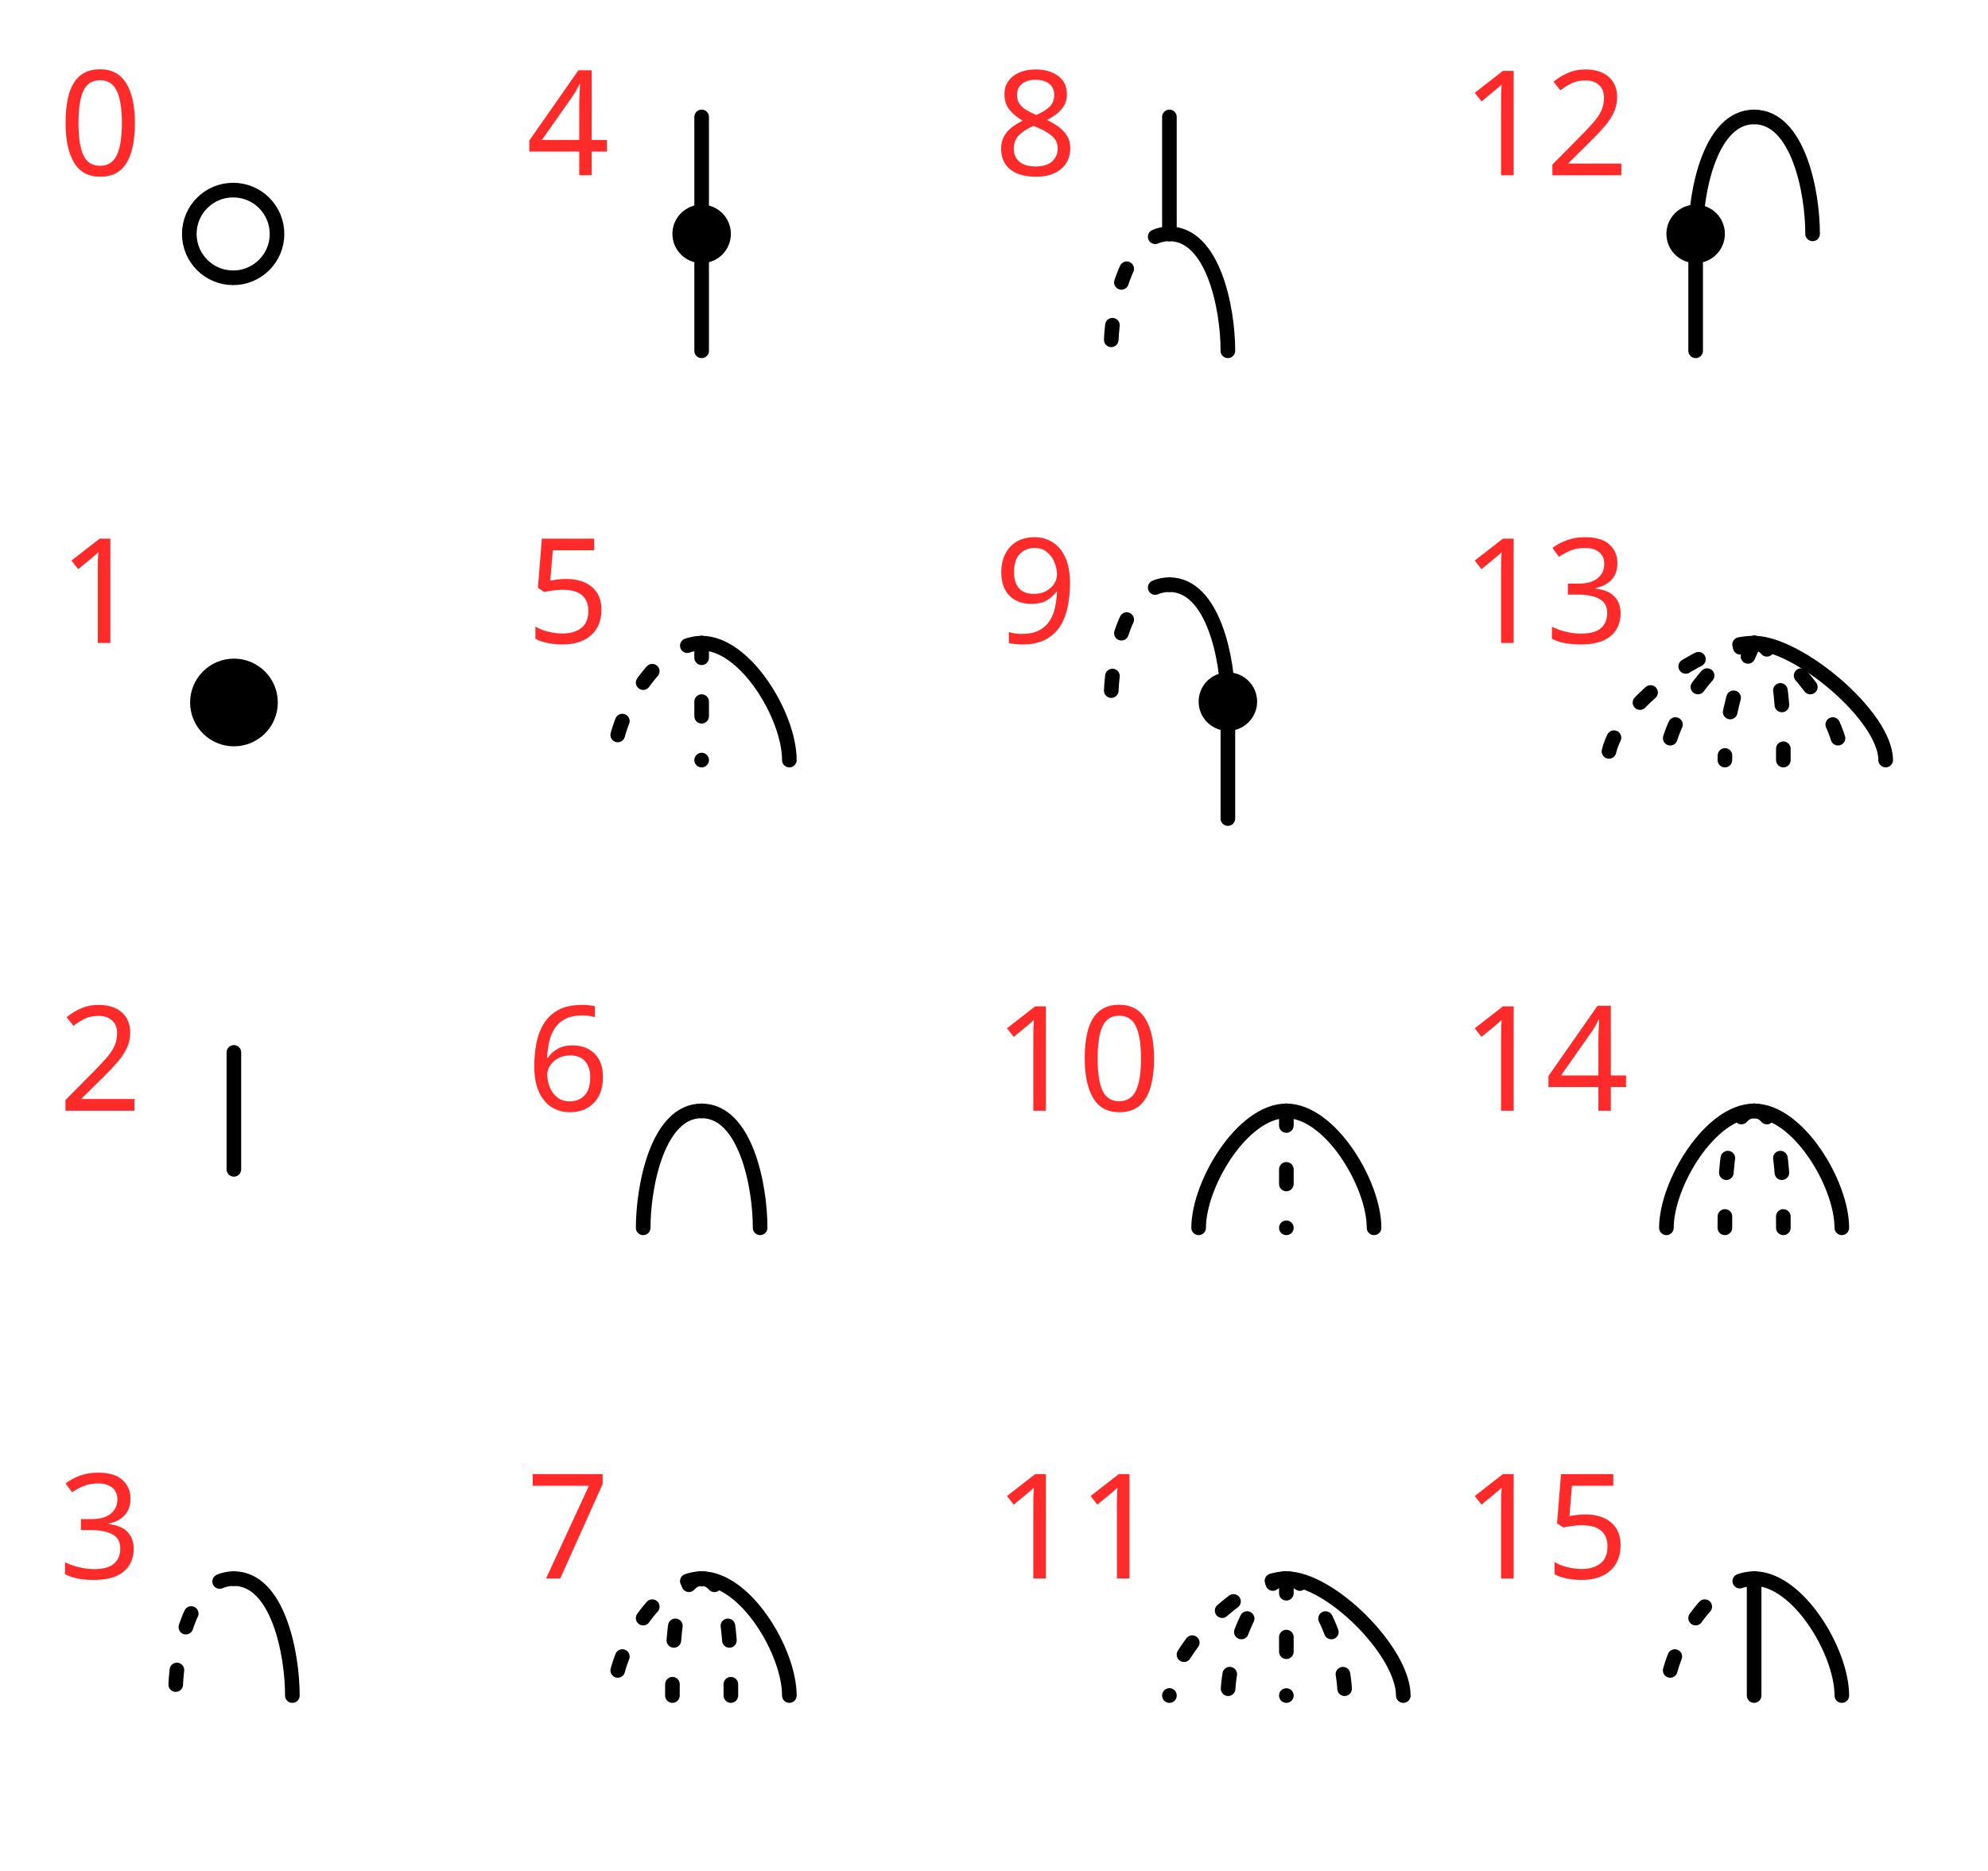
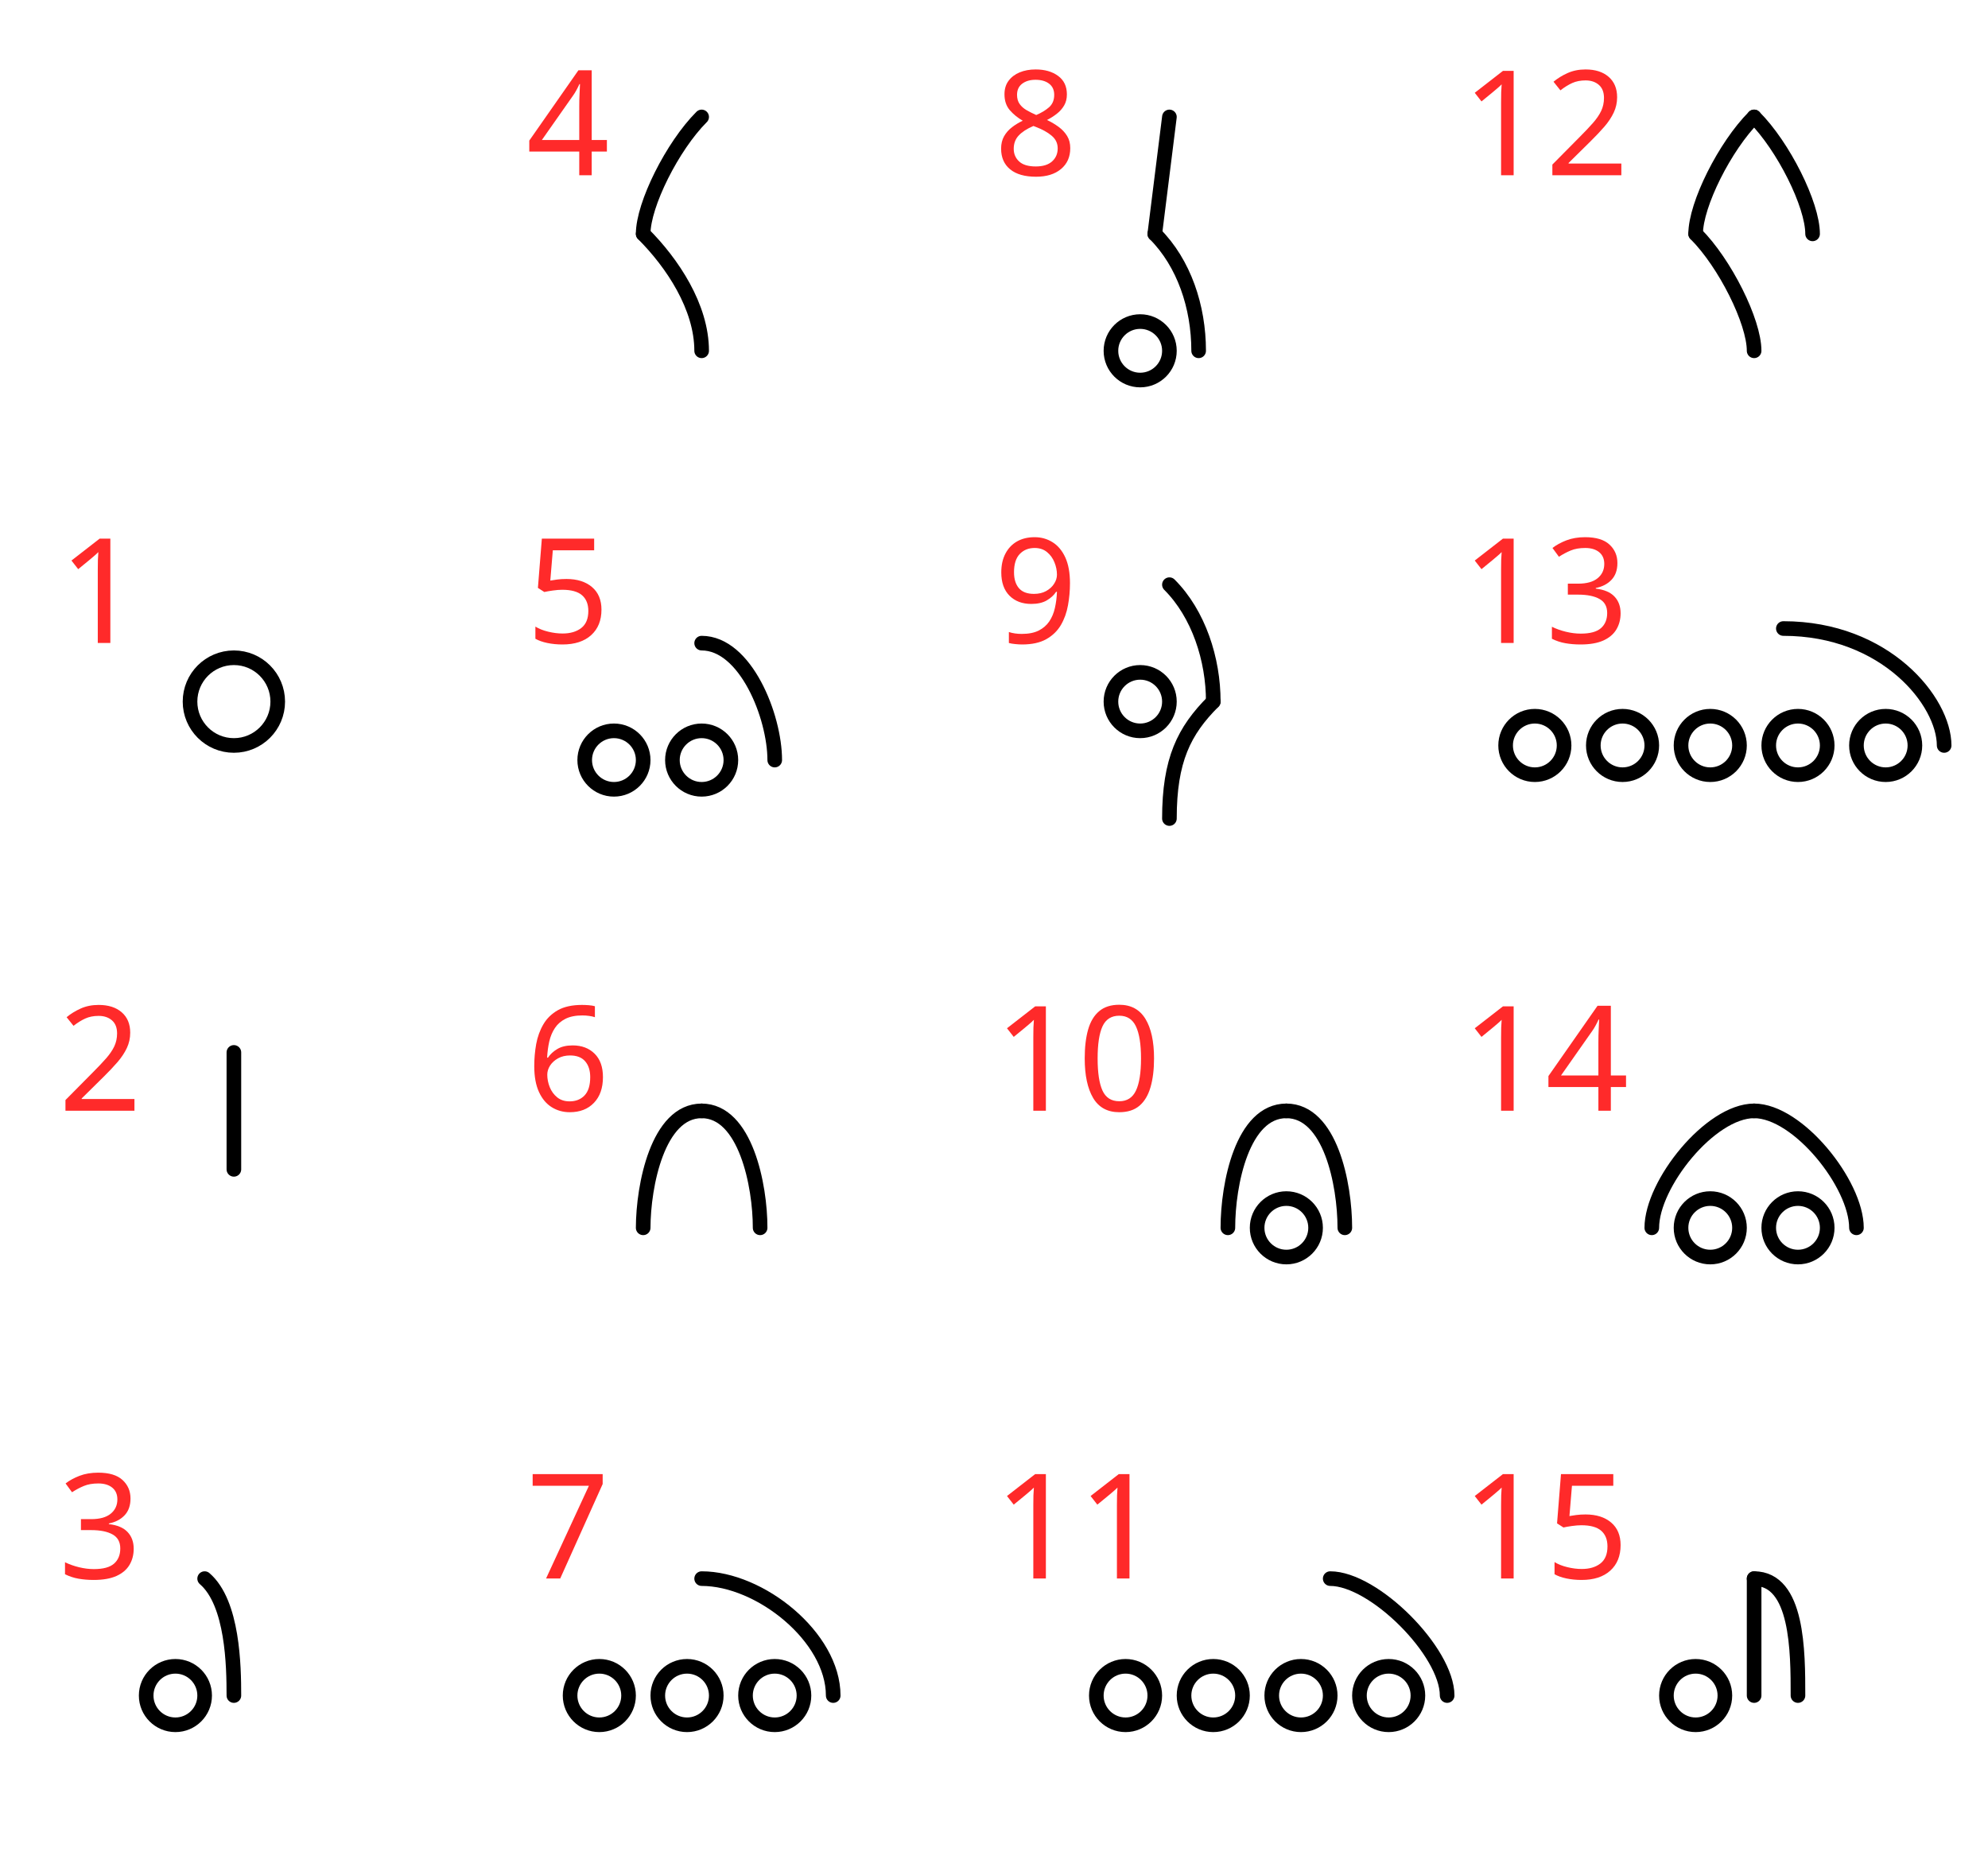
<svg xmlns="http://www.w3.org/2000/svg" width="544" height="512" viewBox="0 0 544 512" id="svg2" version="1.1">
  <defs id="defs4" />
  <g id="layer1" transform="translate(0,-540.3622)">
    <text xml:space="preserve" style="font-style:normal;font-weight:normal;font-size:40px;line-height:125%;font-family:sans-serif;letter-spacing:0px;word-spacing:0px;fill:#ff2a2a;fill-opacity:1;stroke:none;stroke-width:1px;stroke-linecap:butt;stroke-linejoin:miter;stroke-opacity:1" x="15.993" y="716.317" id="text4138-9">
      <tspan id="tspan4140-0" x="15.993" y="716.317">1</tspan>
    </text>
    <text xml:space="preserve" style="font-style:normal;font-weight:normal;font-size:40px;line-height:125%;font-family:sans-serif;letter-spacing:0px;word-spacing:0px;fill:#ff2a2a;fill-opacity:1;stroke:none;stroke-width:1px;stroke-linecap:butt;stroke-linejoin:miter;stroke-opacity:1" x="15.993" y="844.317" id="text4138-98">
      <tspan id="tspan4140-2" x="15.993" y="844.317">2</tspan>
    </text>
    <text xml:space="preserve" style="font-style:normal;font-weight:normal;font-size:40px;line-height:125%;font-family:sans-serif;letter-spacing:0px;word-spacing:0px;fill:#ff2a2a;fill-opacity:1;stroke:none;stroke-width:1px;stroke-linecap:butt;stroke-linejoin:miter;stroke-opacity:1" x="15.993" y="972.317" id="text4138-4">
      <tspan id="tspan4140-9" x="15.993" y="972.317">3</tspan>
-     </text>
-     <text xml:space="preserve" style="font-style:normal;font-weight:normal;font-size:40px;line-height:125%;font-family:sans-serif;letter-spacing:0px;word-spacing:0px;fill:#ff2a2a;fill-opacity:1;stroke:none;stroke-width:1px;stroke-linecap:butt;stroke-linejoin:miter;stroke-opacity:1" x="15.993" y="588.317" id="text4138-9-1">
-       <tspan id="tspan4140-0-4" x="15.993" y="588.317">0</tspan>
    </text>
    <text xml:space="preserve" style="font-style:normal;font-weight:normal;font-size:40px;line-height:125%;font-family:sans-serif;letter-spacing:0px;word-spacing:0px;fill:#ff2a2a;fill-opacity:1;stroke:none;stroke-width:1px;stroke-linecap:butt;stroke-linejoin:miter;stroke-opacity:1" x="143.993" y="716.317" id="text4138-9-9">
      <tspan id="tspan4140-0-9" x="143.993" y="716.317">5</tspan>
    </text>
    <text xml:space="preserve" style="font-style:normal;font-weight:normal;font-size:40px;line-height:125%;font-family:sans-serif;letter-spacing:0px;word-spacing:0px;fill:#ff2a2a;fill-opacity:1;stroke:none;stroke-width:1px;stroke-linecap:butt;stroke-linejoin:miter;stroke-opacity:1" x="143.993" y="844.317" id="text4138-98-5">
      <tspan id="tspan4140-2-5" x="143.993" y="844.317">6</tspan>
    </text>
    <text xml:space="preserve" style="font-style:normal;font-weight:normal;font-size:40px;line-height:125%;font-family:sans-serif;letter-spacing:0px;word-spacing:0px;fill:#ff2a2a;fill-opacity:1;stroke:none;stroke-width:1px;stroke-linecap:butt;stroke-linejoin:miter;stroke-opacity:1" x="143.993" y="972.317" id="text4138-4-0">
      <tspan id="tspan4140-9-0" x="143.993" y="972.317">7</tspan>
    </text>
    <text xml:space="preserve" style="font-style:normal;font-weight:normal;font-size:40px;line-height:125%;font-family:sans-serif;letter-spacing:0px;word-spacing:0px;fill:#ff2a2a;fill-opacity:1;stroke:none;stroke-width:1px;stroke-linecap:butt;stroke-linejoin:miter;stroke-opacity:1" x="143.993" y="588.317" id="text4138-9-1-0">
      <tspan id="tspan4140-0-4-8" x="143.993" y="588.317">4</tspan>
    </text>
    <text xml:space="preserve" style="font-style:normal;font-weight:normal;font-size:40px;line-height:125%;font-family:sans-serif;letter-spacing:0px;word-spacing:0px;fill:#ff2a2a;fill-opacity:1;stroke:none;stroke-width:1px;stroke-linecap:butt;stroke-linejoin:miter;stroke-opacity:1" x="271.993" y="716.317" id="text4138-9-5">
      <tspan id="tspan4140-0-96" x="271.993" y="716.317">9</tspan>
    </text>
    <text xml:space="preserve" style="font-style:normal;font-weight:normal;font-size:40px;line-height:125%;font-family:sans-serif;letter-spacing:0px;word-spacing:0px;fill:#ff2a2a;fill-opacity:1;stroke:none;stroke-width:1px;stroke-linecap:butt;stroke-linejoin:miter;stroke-opacity:1" x="271.993" y="844.317" id="text4138-98-1">
      <tspan id="tspan4140-2-53" x="271.993" y="844.317">10</tspan>
    </text>
    <text xml:space="preserve" style="font-style:normal;font-weight:normal;font-size:40px;line-height:125%;font-family:sans-serif;letter-spacing:0px;word-spacing:0px;fill:#ff2a2a;fill-opacity:1;stroke:none;stroke-width:1px;stroke-linecap:butt;stroke-linejoin:miter;stroke-opacity:1" x="271.993" y="972.317" id="text4138-4-7">
      <tspan id="tspan4140-9-9" x="271.993" y="972.317">11</tspan>
    </text>
    <text xml:space="preserve" style="font-style:normal;font-weight:normal;font-size:40px;line-height:125%;font-family:sans-serif;letter-spacing:0px;word-spacing:0px;fill:#ff2a2a;fill-opacity:1;stroke:none;stroke-width:1px;stroke-linecap:butt;stroke-linejoin:miter;stroke-opacity:1" x="271.993" y="588.317" id="text4138-9-1-1">
      <tspan id="tspan4140-0-4-9" x="271.993" y="588.317">8</tspan>
    </text>
    <text xml:space="preserve" style="font-style:normal;font-weight:normal;font-size:40px;line-height:125%;font-family:sans-serif;letter-spacing:0px;word-spacing:0px;fill:#ff2a2a;fill-opacity:1;stroke:none;stroke-width:1px;stroke-linecap:butt;stroke-linejoin:miter;stroke-opacity:1" x="399.993" y="716.317" id="text4138-9-14">
      <tspan id="tspan4140-0-1" x="399.993" y="716.317">13</tspan>
    </text>
    <text xml:space="preserve" style="font-style:normal;font-weight:normal;font-size:40px;line-height:125%;font-family:sans-serif;letter-spacing:0px;word-spacing:0px;fill:#ff2a2a;fill-opacity:1;stroke:none;stroke-width:1px;stroke-linecap:butt;stroke-linejoin:miter;stroke-opacity:1" x="399.993" y="844.317" id="text4138-98-9">
      <tspan id="tspan4140-2-6" x="399.993" y="844.317">14</tspan>
    </text>
    <text xml:space="preserve" style="font-style:normal;font-weight:normal;font-size:40px;line-height:125%;font-family:sans-serif;letter-spacing:0px;word-spacing:0px;fill:#ff2a2a;fill-opacity:1;stroke:none;stroke-width:1px;stroke-linecap:butt;stroke-linejoin:miter;stroke-opacity:1" x="399.993" y="972.317" id="text4138-4-5">
      <tspan id="tspan4140-9-07" x="399.993" y="972.317">15</tspan>
    </text>
    <text xml:space="preserve" style="font-style:normal;font-weight:normal;font-size:40px;line-height:125%;font-family:sans-serif;letter-spacing:0px;word-spacing:0px;fill:#ff2a2a;fill-opacity:1;stroke:none;stroke-width:1px;stroke-linecap:butt;stroke-linejoin:miter;stroke-opacity:1" x="399.993" y="588.317" id="text4138-9-1-6">
      <tspan id="tspan4140-0-4-2" x="399.993" y="588.317">12</tspan>
    </text>
-     <circle style="fill:none;fill-opacity:1;stroke:#000000;stroke-width:4;stroke-linejoin:miter;stroke-miterlimit:4;stroke-dasharray:none;stroke-dashoffset:0;stroke-opacity:1" id="path4286" cx="63.802" cy="604.383" r="12" />
+     <circle style="fill:none;fill-opacity:1;stroke:#000000;stroke-width:4;stroke-linejoin:miter;stroke-miterlimit:4;stroke-dasharray:none;stroke-dashoffset:0;stroke-opacity:1" id="path4286" cx="64" cy="732.362" r="12" />
    <path style="fill:none;fill-rule:evenodd;stroke:#000000;stroke-width:4;stroke-linecap:round;stroke-linejoin:miter;stroke-miterlimit:4;stroke-dasharray:none;stroke-opacity:1" d="m 64,828.362 0,32" id="path4290" />
-     <path style="fill:none;fill-rule:evenodd;stroke:#000000;stroke-width:4;stroke-linecap:round;stroke-linejoin:bevel;stroke-miterlimit:4;stroke-dasharray:none;stroke-opacity:1" d="M 80,1004.362 C 80.024,992.833 76,972.362 64,972.362" id="path4305" />
-     <path style="fill:none;fill-rule:evenodd;stroke:#000000;stroke-width:4;stroke-linecap:round;stroke-linejoin:bevel;stroke-miterlimit:4;stroke-dasharray:4, 12;stroke-dashoffset:0;stroke-opacity:1" d="m 64,972.362 c -12,0 -16,20 -16,32" id="path4301" />
-     <path style="fill:none;fill-rule:evenodd;stroke:#000000;stroke-width:4;stroke-linecap:round;stroke-linejoin:bevel;stroke-miterlimit:4;stroke-dasharray:none;stroke-opacity:1" d="m 216,748.362 c 0,-12 -12,-32 -24,-32" id="path4305-7" />
-     <path style="fill:none;fill-rule:evenodd;stroke:#000000;stroke-width:4;stroke-linecap:round;stroke-linejoin:bevel;stroke-miterlimit:4;stroke-dasharray:4, 12;stroke-dashoffset:0;stroke-opacity:1" d="m 192,716.362 c -12,0 -24,20 -24,32" id="path4301-7" />
-     <path style="fill:none;fill-rule:evenodd;stroke:#000000;stroke-width:4;stroke-linecap:round;stroke-linejoin:bevel;stroke-miterlimit:4;stroke-dasharray:4, 12;stroke-dashoffset:0;stroke-opacity:1" d="m 192,716.362 0,32" id="path4301-7-6" />
+     <path style="fill:none;fill-rule:evenodd;stroke:#000000;stroke-width:4;stroke-linecap:round;stroke-linejoin:bevel;stroke-miterlimit:4;stroke-dasharray:none;stroke-opacity:1" d="M 64,1004.362 C 64,996.362 63.74,979.018 56,972.362" id="path4305" />
+     <path style="fill:none;fill-rule:evenodd;stroke:#000000;stroke-width:4;stroke-linecap:round;stroke-linejoin:bevel;stroke-miterlimit:4;stroke-dasharray:none;stroke-opacity:1" d="m 212,748.362 c 0,-12 -8,-32 -20,-32" id="path4305-7" />
    <path style="fill:none;fill-rule:evenodd;stroke:#000000;stroke-width:4;stroke-linecap:round;stroke-linejoin:bevel;stroke-miterlimit:4;stroke-dasharray:none;stroke-opacity:1" d="m 208,876.362 c 0.024,-11.529 -4,-32 -16,-32" id="path4305-78" />
    <path style="fill:none;fill-rule:evenodd;stroke:#000000;stroke-width:4;stroke-linecap:round;stroke-linejoin:bevel;stroke-miterlimit:4;stroke-dasharray:none;stroke-opacity:1" d="m 176,876.362 c 0.024,-11.529 4,-32 16,-32" id="path4305-78-3" />
-     <path style="fill:none;fill-rule:evenodd;stroke:#000000;stroke-width:4;stroke-linecap:round;stroke-linejoin:bevel;stroke-miterlimit:4;stroke-dasharray:none;stroke-opacity:1" d="m 216,1004.362 c 0,-12 -12,-32 -24,-32" id="path4305-7-4" />
-     <path style="fill:none;fill-rule:evenodd;stroke:#000000;stroke-width:4;stroke-linecap:round;stroke-linejoin:bevel;stroke-miterlimit:4;stroke-dasharray:4, 12;stroke-dashoffset:0;stroke-opacity:1" d="m 192,972.362 c -12,0 -24,20 -24,32" id="path4301-7-8" />
-     <path style="fill:none;fill-rule:evenodd;stroke:#000000;stroke-width:4;stroke-linecap:round;stroke-linejoin:bevel;stroke-miterlimit:4;stroke-dasharray:4, 12;stroke-dashoffset:0;stroke-opacity:1" d="m 192,972.362 c -8,0 -8,20 -8,32" id="path4301-7-6-3" />
-     <path style="fill:none;fill-rule:evenodd;stroke:#000000;stroke-width:4;stroke-linecap:round;stroke-linejoin:bevel;stroke-miterlimit:4;stroke-dasharray:4, 12;stroke-dashoffset:0;stroke-opacity:1" d="m 192,972.362 c 8,0 8,20 8,32" id="path4301-7-6-3-5" />
-     <circle style="fill:#000000;fill-opacity:1;stroke:none;stroke-width:4;stroke-linejoin:miter;stroke-miterlimit:4;stroke-dasharray:none;stroke-dashoffset:0;stroke-opacity:1" id="path4286-8" cx="64.021" cy="732.602" r="12" />
-     <path style="fill:none;fill-rule:evenodd;stroke:#000000;stroke-width:4;stroke-linecap:round;stroke-linejoin:miter;stroke-miterlimit:4;stroke-dasharray:none;stroke-opacity:1" d="m 192,572.362 0,32" id="path4290-8" />
-     <path style="fill:none;fill-rule:evenodd;stroke:#000000;stroke-width:4;stroke-linecap:round;stroke-linejoin:miter;stroke-miterlimit:4;stroke-dasharray:none;stroke-opacity:1" d="m 192,604.362 0,32" id="path4290-8-4" />
-     <circle style="fill:#000000;fill-opacity:1;stroke:none;stroke-width:4;stroke-linecap:round;stroke-linejoin:bevel;stroke-miterlimit:4;stroke-dasharray:4, 12;stroke-dashoffset:0;stroke-opacity:1" id="path4466" cx="192" cy="604.362" r="8" />
-     <path style="fill:none;fill-rule:evenodd;stroke:#000000;stroke-width:4;stroke-linecap:round;stroke-linejoin:miter;stroke-miterlimit:4;stroke-dasharray:none;stroke-opacity:1" d="m 320,572.362 0,32" id="path4290-8-9" />
-     <path style="fill:none;fill-rule:evenodd;stroke:#000000;stroke-width:4;stroke-linecap:round;stroke-linejoin:bevel;stroke-miterlimit:4;stroke-dasharray:none;stroke-opacity:1" d="m 336,636.362 c 0.024,-11.529 -4,-32 -16,-32" id="path4305-9" />
-     <path style="fill:none;fill-rule:evenodd;stroke:#000000;stroke-width:4;stroke-linecap:round;stroke-linejoin:bevel;stroke-miterlimit:4;stroke-dasharray:4, 12;stroke-dashoffset:0;stroke-opacity:1" d="m 320,604.362 c -12,0 -16,20 -16,32" id="path4301-1" />
-     <path style="fill:none;fill-rule:evenodd;stroke:#000000;stroke-width:4;stroke-linecap:round;stroke-linejoin:bevel;stroke-miterlimit:4;stroke-dasharray:none;stroke-opacity:1" d="m 336,732.362 c 0.024,-11.529 -4,-32 -16,-32" id="path4305-2" />
-     <path style="fill:none;fill-rule:evenodd;stroke:#000000;stroke-width:4;stroke-linecap:round;stroke-linejoin:bevel;stroke-miterlimit:4;stroke-dasharray:4, 12;stroke-dashoffset:0;stroke-opacity:1" d="m 320,700.362 c -12,0 -16,20 -16,32" id="path4301-8" />
-     <path style="fill:none;fill-rule:evenodd;stroke:#000000;stroke-width:4;stroke-linecap:round;stroke-linejoin:bevel;stroke-miterlimit:4;stroke-dasharray:none;stroke-opacity:1" d="m 376,876.362 c 0,-12 -12,-32 -24,-32" id="path4305-7-9" />
-     <path style="fill:none;fill-rule:evenodd;stroke:#000000;stroke-width:4;stroke-linecap:round;stroke-linejoin:bevel;stroke-miterlimit:4;stroke-dasharray:none;stroke-dashoffset:0;stroke-opacity:1" d="m 352,844.362 c -12,0 -24,20 -24,32" id="path4301-7-3" />
-     <path style="fill:none;fill-rule:evenodd;stroke:#000000;stroke-width:4;stroke-linecap:round;stroke-linejoin:bevel;stroke-miterlimit:4;stroke-dasharray:4, 12;stroke-dashoffset:0;stroke-opacity:1" d="m 352,844.362 0,32" id="path4301-7-6-2" />
-     <path style="fill:none;fill-rule:evenodd;stroke:#000000;stroke-width:4;stroke-linecap:round;stroke-linejoin:bevel;stroke-miterlimit:4;stroke-dasharray:none;stroke-opacity:1" d="m 384,1004.362 c 0,-12 -20,-32 -32,-32" id="path4305-7-4-6" />
-     <path style="fill:none;fill-rule:evenodd;stroke:#000000;stroke-width:4;stroke-linecap:round;stroke-linejoin:bevel;stroke-miterlimit:4;stroke-dasharray:4, 12;stroke-dashoffset:0;stroke-opacity:1" d="m 352,972.362 c -12,0 -32,20 -32,32" id="path4301-7-8-3" />
-     <path style="fill:none;fill-rule:evenodd;stroke:#000000;stroke-width:4;stroke-linecap:round;stroke-linejoin:bevel;stroke-miterlimit:4;stroke-dasharray:4, 12;stroke-dashoffset:0;stroke-opacity:1" d="m 352,972.362 c -8,0 -16,20 -16,32" id="path4301-7-6-3-1" />
-     <path style="fill:none;fill-rule:evenodd;stroke:#000000;stroke-width:4;stroke-linecap:round;stroke-linejoin:bevel;stroke-miterlimit:4;stroke-dasharray:4, 12;stroke-dashoffset:0;stroke-opacity:1" d="m 352,972.362 c 8,0 16,20 16,32" id="path4301-7-6-3-5-2" />
-     <path style="fill:none;fill-rule:evenodd;stroke:#000000;stroke-width:4;stroke-linecap:round;stroke-linejoin:bevel;stroke-miterlimit:4;stroke-dasharray:4, 12;stroke-dashoffset:0;stroke-opacity:1" d="m 352,972.362 0,32" id="path4301-7-6-3-1-5" />
-     <path style="fill:none;fill-rule:evenodd;stroke:#000000;stroke-width:4;stroke-linecap:round;stroke-linejoin:bevel;stroke-miterlimit:4;stroke-dasharray:none;stroke-opacity:1" d="m 496,604.362 c 0.024,-11.529 -4,-32 -16,-32" id="path4305-78-4" />
-     <path style="fill:none;fill-rule:evenodd;stroke:#000000;stroke-width:4;stroke-linecap:round;stroke-linejoin:bevel;stroke-miterlimit:4;stroke-dasharray:none;stroke-opacity:1" d="m 464,604.362 c 0.024,-11.529 4,-32 16,-32" id="path4305-78-3-5" />
-     <path style="fill:none;fill-rule:evenodd;stroke:#000000;stroke-width:4;stroke-linecap:round;stroke-linejoin:miter;stroke-miterlimit:4;stroke-dasharray:none;stroke-opacity:1" d="m 464,604.362 0,32" id="path4290-8-4-1" />
-     <circle style="fill:#000000;fill-opacity:1;stroke:none;stroke-width:4;stroke-linecap:round;stroke-linejoin:bevel;stroke-miterlimit:4;stroke-dasharray:4, 12;stroke-dashoffset:0;stroke-opacity:1" id="path4466-7" cx="464" cy="604.362" r="8" />
-     <path style="fill:none;fill-rule:evenodd;stroke:#000000;stroke-width:4;stroke-linecap:round;stroke-linejoin:bevel;stroke-miterlimit:4;stroke-dasharray:none;stroke-opacity:1" d="m 516,748.362 c 0,-12 -24,-32 -36,-32" id="path4305-7-4-6-2" />
-     <path style="fill:none;fill-rule:evenodd;stroke:#000000;stroke-width:4;stroke-linecap:round;stroke-linejoin:bevel;stroke-miterlimit:4;stroke-dasharray:4, 12;stroke-dashoffset:0;stroke-opacity:1" d="m 480,716.362 c -16,0 -40,20 -40,32" id="path4301-7-8-3-9" />
-     <path style="fill:none;fill-rule:evenodd;stroke:#000000;stroke-width:4;stroke-linecap:round;stroke-linejoin:bevel;stroke-miterlimit:4;stroke-dasharray:4, 12;stroke-dashoffset:0;stroke-opacity:1" d="m 480,716.362 c -8,0 -24,20 -24,32" id="path4301-7-6-3-1-3" />
-     <path style="fill:none;fill-rule:evenodd;stroke:#000000;stroke-width:4;stroke-linecap:round;stroke-linejoin:bevel;stroke-miterlimit:4;stroke-dasharray:4, 12;stroke-dashoffset:0;stroke-opacity:1" d="m 480,716.362 c 8,0 24,20 24,32" id="path4301-7-6-3-5-2-7" />
-     <path style="fill:none;fill-rule:evenodd;stroke:#000000;stroke-width:4;stroke-linecap:round;stroke-linejoin:bevel;stroke-miterlimit:4;stroke-dasharray:4, 12;stroke-dashoffset:0;stroke-opacity:1" d="m 480,716.362 c -3.986,8.029 -8,20 -8,32" id="path4301-7-6-3-1-5-8" />
-     <path style="fill:none;fill-rule:evenodd;stroke:#000000;stroke-width:4;stroke-linecap:round;stroke-linejoin:bevel;stroke-miterlimit:4;stroke-dasharray:4, 12;stroke-dashoffset:0;stroke-opacity:1" d="m 480,716.362 c 8,0 8,20 8,32" id="path4301-7-6-3-1-5-8-1" />
-     <path style="fill:none;fill-rule:evenodd;stroke:#000000;stroke-width:4;stroke-linecap:round;stroke-linejoin:bevel;stroke-miterlimit:4;stroke-dasharray:none;stroke-opacity:1" d="m 504,876.362 c 0,-12 -12,-32 -24,-32" id="path4305-7-4-3" />
-     <path style="fill:none;fill-rule:evenodd;stroke:#000000;stroke-width:4;stroke-linecap:round;stroke-linejoin:bevel;stroke-miterlimit:4;stroke-dasharray:none;stroke-dashoffset:0;stroke-opacity:1" d="m 480,844.362 c -12,0 -24,20 -24,32" id="path4301-7-8-5" />
-     <path style="fill:none;fill-rule:evenodd;stroke:#000000;stroke-width:4;stroke-linecap:round;stroke-linejoin:bevel;stroke-miterlimit:4;stroke-dasharray:4, 12;stroke-dashoffset:0;stroke-opacity:1" d="m 480,844.362 c -8,0 -8,20 -8,32" id="path4301-7-6-3-3" />
-     <path style="fill:none;fill-rule:evenodd;stroke:#000000;stroke-width:4;stroke-linecap:round;stroke-linejoin:bevel;stroke-miterlimit:4;stroke-dasharray:4, 12;stroke-dashoffset:0;stroke-opacity:1" d="m 480,844.362 c 8,0 8,20 8,32" id="path4301-7-6-3-5-4" />
-     <path style="fill:none;fill-rule:evenodd;stroke:#000000;stroke-width:4;stroke-linecap:round;stroke-linejoin:bevel;stroke-miterlimit:4;stroke-dasharray:none;stroke-opacity:1" d="m 504,1004.362 c 0,-12 -12,-32 -24,-32" id="path4305-7-5" />
-     <path style="fill:none;fill-rule:evenodd;stroke:#000000;stroke-width:4;stroke-linecap:round;stroke-linejoin:bevel;stroke-miterlimit:4;stroke-dasharray:4, 12;stroke-dashoffset:0;stroke-opacity:1" d="m 480,972.362 c -12,0 -24,20 -24,32" id="path4301-7-2" />
+     <path style="fill:none;fill-rule:evenodd;stroke:#000000;stroke-width:4;stroke-linecap:round;stroke-linejoin:bevel;stroke-miterlimit:4;stroke-dasharray:none;stroke-opacity:1" d="m 228,1004.362 c 0,-16 -20,-32 -36,-32" id="path4305-7-4" />
+     <path style="fill:none;fill-rule:evenodd;stroke:#000000;stroke-width:4;stroke-linecap:round;stroke-linejoin:miter;stroke-miterlimit:4;stroke-dasharray:none;stroke-opacity:1" d="m 192,572.362 c -8,8 -16,24 -16,32" id="path4290-8" />
+     <path style="fill:none;fill-rule:evenodd;stroke:#000000;stroke-width:4;stroke-linecap:round;stroke-linejoin:miter;stroke-miterlimit:4;stroke-dasharray:none;stroke-opacity:1" d="m 176,604.362 c 8,8 16,20 16,32" id="path4290-8-4" />
+     <path style="fill:none;fill-rule:evenodd;stroke:#000000;stroke-width:4;stroke-linecap:round;stroke-linejoin:miter;stroke-miterlimit:4;stroke-dasharray:none;stroke-opacity:1" d="m 320,572.362 -4,32" id="path4290-8-9" />
+     <path style="fill:none;fill-rule:evenodd;stroke:#000000;stroke-width:4;stroke-linecap:round;stroke-linejoin:bevel;stroke-miterlimit:4;stroke-dasharray:none;stroke-opacity:1" d="m 328,636.362 c 0,-12 -4,-24 -12,-32" id="path4305-9" />
+     <path style="fill:none;fill-rule:evenodd;stroke:#000000;stroke-width:4;stroke-linecap:round;stroke-linejoin:bevel;stroke-miterlimit:4;stroke-dasharray:none;stroke-opacity:1" d="m 332,732.362 c 0.024,-11.529 -4,-24 -12,-32" id="path4305-2" />
+     <path style="fill:none;fill-rule:evenodd;stroke:#000000;stroke-width:4;stroke-linecap:round;stroke-linejoin:bevel;stroke-miterlimit:4;stroke-dasharray:none;stroke-opacity:1" d="m 368,876.362 c 0,-12 -4,-32 -16,-32" id="path4305-7-9" />
+     <path style="fill:none;fill-rule:evenodd;stroke:#000000;stroke-width:4;stroke-linecap:round;stroke-linejoin:bevel;stroke-miterlimit:4;stroke-dasharray:none;stroke-dashoffset:0;stroke-opacity:1" d="m 352,844.362 c -12,0 -16,20 -16,32" id="path4301-7-3" />
+     <path style="fill:none;fill-rule:evenodd;stroke:#000000;stroke-width:4;stroke-linecap:round;stroke-linejoin:bevel;stroke-miterlimit:4;stroke-dasharray:none;stroke-opacity:1" d="m 396,1004.362 c 0,-12 -20,-32 -32,-32" id="path4305-7-4-6" />
+     <path style="fill:none;fill-rule:evenodd;stroke:#000000;stroke-width:4;stroke-linecap:round;stroke-linejoin:miter;stroke-miterlimit:4;stroke-dasharray:none;stroke-opacity:1" d="m 464,604.362 c 8,8 16,24 16,32" id="path4290-8-4-1" />
+     <path style="fill:none;fill-rule:evenodd;stroke:#000000;stroke-width:4;stroke-linecap:round;stroke-linejoin:bevel;stroke-miterlimit:4;stroke-dasharray:none;stroke-opacity:1" d="m 532,744.362 c 0,-12 -16,-32 -44,-32" id="path4305-7-4-6-2" />
+     <path style="fill:none;fill-rule:evenodd;stroke:#000000;stroke-width:4;stroke-linecap:round;stroke-linejoin:bevel;stroke-miterlimit:4;stroke-dasharray:none;stroke-opacity:1" d="m 508,876.362 c 0,-12 -16,-32 -28,-32" id="path4305-7-4-3" />
+     <path style="fill:none;fill-rule:evenodd;stroke:#000000;stroke-width:4;stroke-linecap:round;stroke-linejoin:bevel;stroke-miterlimit:4;stroke-dasharray:none;stroke-dashoffset:0;stroke-opacity:1" d="m 480,844.362 c -12,0 -28,20 -28,32" id="path4301-7-8-5" />
+     <path style="fill:none;fill-rule:evenodd;stroke:#000000;stroke-width:4;stroke-linecap:round;stroke-linejoin:bevel;stroke-miterlimit:4;stroke-dasharray:none;stroke-opacity:1" d="m 492,1004.362 c 0,-12 0,-32 -12,-32" id="path4305-7-5" />
    <path style="fill:none;fill-rule:evenodd;stroke:#000000;stroke-width:4;stroke-linecap:round;stroke-linejoin:bevel;stroke-miterlimit:4;stroke-dasharray:none;stroke-dashoffset:0;stroke-opacity:1" d="m 480,972.362 0,32" id="path4301-7-6-7" />
-     <path style="fill:none;fill-rule:evenodd;stroke:#000000;stroke-width:4;stroke-linecap:round;stroke-linejoin:miter;stroke-miterlimit:4;stroke-dasharray:none;stroke-opacity:1" d="m 336,732.362 0,32" id="path4290-8-4-1-9" />
-     <circle style="fill:#000000;fill-opacity:1;stroke:none;stroke-width:4;stroke-linecap:round;stroke-linejoin:bevel;stroke-miterlimit:4;stroke-dasharray:4, 12;stroke-dashoffset:0;stroke-opacity:1" id="path4466-7-2" cx="336" cy="732.362" r="8" />
+     <path style="fill:none;fill-rule:evenodd;stroke:#000000;stroke-width:4;stroke-linecap:round;stroke-linejoin:miter;stroke-miterlimit:4;stroke-dasharray:none;stroke-opacity:1" d="m 332,732.362 c -8,8 -12,16 -12,32" id="path4290-8-4-1-9" />
+     <ellipse style="fill:none;fill-opacity:1;stroke:#000000;stroke-width:4;stroke-linejoin:miter;stroke-miterlimit:4;stroke-dasharray:none;stroke-dashoffset:0;stroke-opacity:1" id="path4286-9" cx="312" cy="636.362" rx="8" ry="8" />
+     <path style="fill:none;fill-rule:evenodd;stroke:#000000;stroke-width:4;stroke-linecap:round;stroke-linejoin:miter;stroke-miterlimit:4;stroke-dasharray:none;stroke-opacity:1" d="m 480,572.362 c -8,8 -16,24 -16,32" id="path4290-8-2" />
+     <path style="fill:none;fill-rule:evenodd;stroke:#000000;stroke-width:4;stroke-linecap:round;stroke-linejoin:miter;stroke-miterlimit:4;stroke-dasharray:none;stroke-opacity:1" d="m 480,572.362 c 8,8 16,24 16,32" id="path4290-8-95" />
+     <ellipse style="fill:none;fill-opacity:1;stroke:#000000;stroke-width:4;stroke-linejoin:miter;stroke-miterlimit:4;stroke-dasharray:none;stroke-dashoffset:0;stroke-opacity:1" id="path4286-9-4" cx="48" cy="1004.362" rx="8" ry="8" />
+     <ellipse style="fill:none;fill-opacity:1;stroke:#000000;stroke-width:4;stroke-linejoin:miter;stroke-miterlimit:4;stroke-dasharray:none;stroke-dashoffset:0;stroke-opacity:1" id="path4286-9-49" cx="168" cy="748.362" rx="8" ry="8" />
+     <ellipse style="fill:none;fill-opacity:1;stroke:#000000;stroke-width:4;stroke-linejoin:miter;stroke-miterlimit:4;stroke-dasharray:none;stroke-dashoffset:0;stroke-opacity:1" id="path4286-9-9" cx="192" cy="748.362" rx="8" ry="8" />
+     <ellipse style="fill:none;fill-opacity:1;stroke:#000000;stroke-width:4;stroke-linejoin:miter;stroke-miterlimit:4;stroke-dasharray:none;stroke-dashoffset:0;stroke-opacity:1" id="path4286-9-49-7" cx="164" cy="1004.362" rx="8" ry="8" />
+     <ellipse style="fill:none;fill-opacity:1;stroke:#000000;stroke-width:4;stroke-linejoin:miter;stroke-miterlimit:4;stroke-dasharray:none;stroke-dashoffset:0;stroke-opacity:1" id="path4286-9-49-1" cx="188" cy="1004.362" rx="8" ry="8" />
+     <ellipse style="fill:none;fill-opacity:1;stroke:#000000;stroke-width:4;stroke-linejoin:miter;stroke-miterlimit:4;stroke-dasharray:none;stroke-dashoffset:0;stroke-opacity:1" id="path4286-9-49-4" cx="212" cy="1004.362" rx="8" ry="8" />
+     <ellipse style="fill:none;fill-opacity:1;stroke:#000000;stroke-width:4;stroke-linejoin:miter;stroke-miterlimit:4;stroke-dasharray:none;stroke-dashoffset:0;stroke-opacity:1" id="path4286-9-9-6" cx="312" cy="732.362" rx="8" ry="8" />
+     <ellipse style="fill:none;fill-opacity:1;stroke:#000000;stroke-width:4;stroke-linejoin:miter;stroke-miterlimit:4;stroke-dasharray:none;stroke-dashoffset:0;stroke-opacity:1" id="path4286-9-9-6-0" cx="352" cy="876.362" rx="8" ry="8" />
+     <ellipse style="fill:none;fill-opacity:1;stroke:#000000;stroke-width:4;stroke-linejoin:miter;stroke-miterlimit:4;stroke-dasharray:none;stroke-dashoffset:0;stroke-opacity:1" id="path4286-9-9-6-2" cx="420" cy="744.362" rx="8" ry="8" />
+     <ellipse style="fill:none;fill-opacity:1;stroke:#000000;stroke-width:4;stroke-linejoin:miter;stroke-miterlimit:4;stroke-dasharray:none;stroke-dashoffset:0;stroke-opacity:1" id="path4286-9-9-6-7" cx="444" cy="744.362" rx="8" ry="8" />
+     <ellipse style="fill:none;fill-opacity:1;stroke:#000000;stroke-width:4;stroke-linejoin:miter;stroke-miterlimit:4;stroke-dasharray:none;stroke-dashoffset:0;stroke-opacity:1" id="path4286-9-9-6-3" cx="468" cy="744.362" rx="8" ry="8" />
+     <ellipse style="fill:none;fill-opacity:1;stroke:#000000;stroke-width:4;stroke-linejoin:miter;stroke-miterlimit:4;stroke-dasharray:none;stroke-dashoffset:0;stroke-opacity:1" id="path4286-9-9-6-4" cx="492" cy="744.362" rx="8" ry="8" />
+     <ellipse style="fill:none;fill-opacity:1;stroke:#000000;stroke-width:4;stroke-linejoin:miter;stroke-miterlimit:4;stroke-dasharray:none;stroke-dashoffset:0;stroke-opacity:1" id="path4286-9-9-6-4-5" cx="516" cy="744.362" rx="8" ry="8" />
+     <ellipse style="fill:none;fill-opacity:1;stroke:#000000;stroke-width:4;stroke-linejoin:miter;stroke-miterlimit:4;stroke-dasharray:none;stroke-dashoffset:0;stroke-opacity:1" id="path4286-9-49-4-0" cx="308" cy="1004.362" rx="8" ry="8" />
+     <ellipse style="fill:none;fill-opacity:1;stroke:#000000;stroke-width:4;stroke-linejoin:miter;stroke-miterlimit:4;stroke-dasharray:none;stroke-dashoffset:0;stroke-opacity:1" id="path4286-9-49-4-06" cx="332" cy="1004.362" rx="8" ry="8" />
+     <ellipse style="fill:none;fill-opacity:1;stroke:#000000;stroke-width:4;stroke-linejoin:miter;stroke-miterlimit:4;stroke-dasharray:none;stroke-dashoffset:0;stroke-opacity:1" id="path4286-9-49-4-7" cx="356" cy="1004.362" rx="8" ry="8" />
+     <ellipse style="fill:none;fill-opacity:1;stroke:#000000;stroke-width:4;stroke-linejoin:miter;stroke-miterlimit:4;stroke-dasharray:none;stroke-dashoffset:0;stroke-opacity:1" id="path4286-9-49-4-09" cx="380" cy="1004.362" rx="8" ry="8" />
+     <ellipse style="fill:none;fill-opacity:1;stroke:#000000;stroke-width:4;stroke-linejoin:miter;stroke-miterlimit:4;stroke-dasharray:none;stroke-dashoffset:0;stroke-opacity:1" id="path4286-9-49-4-09-7" cx="464" cy="1004.362" rx="8" ry="8" />
+     <ellipse style="fill:none;fill-opacity:1;stroke:#000000;stroke-width:4;stroke-linejoin:miter;stroke-miterlimit:4;stroke-dasharray:none;stroke-dashoffset:0;stroke-opacity:1" id="path4286-9-9-6-0-9" cx="468" cy="876.362" rx="8" ry="8" />
+     <ellipse style="fill:none;fill-opacity:1;stroke:#000000;stroke-width:4;stroke-linejoin:miter;stroke-miterlimit:4;stroke-dasharray:none;stroke-dashoffset:0;stroke-opacity:1" id="path4286-9-9-6-0-3" cx="492" cy="876.362" rx="8" ry="8" />
  </g>
</svg>
